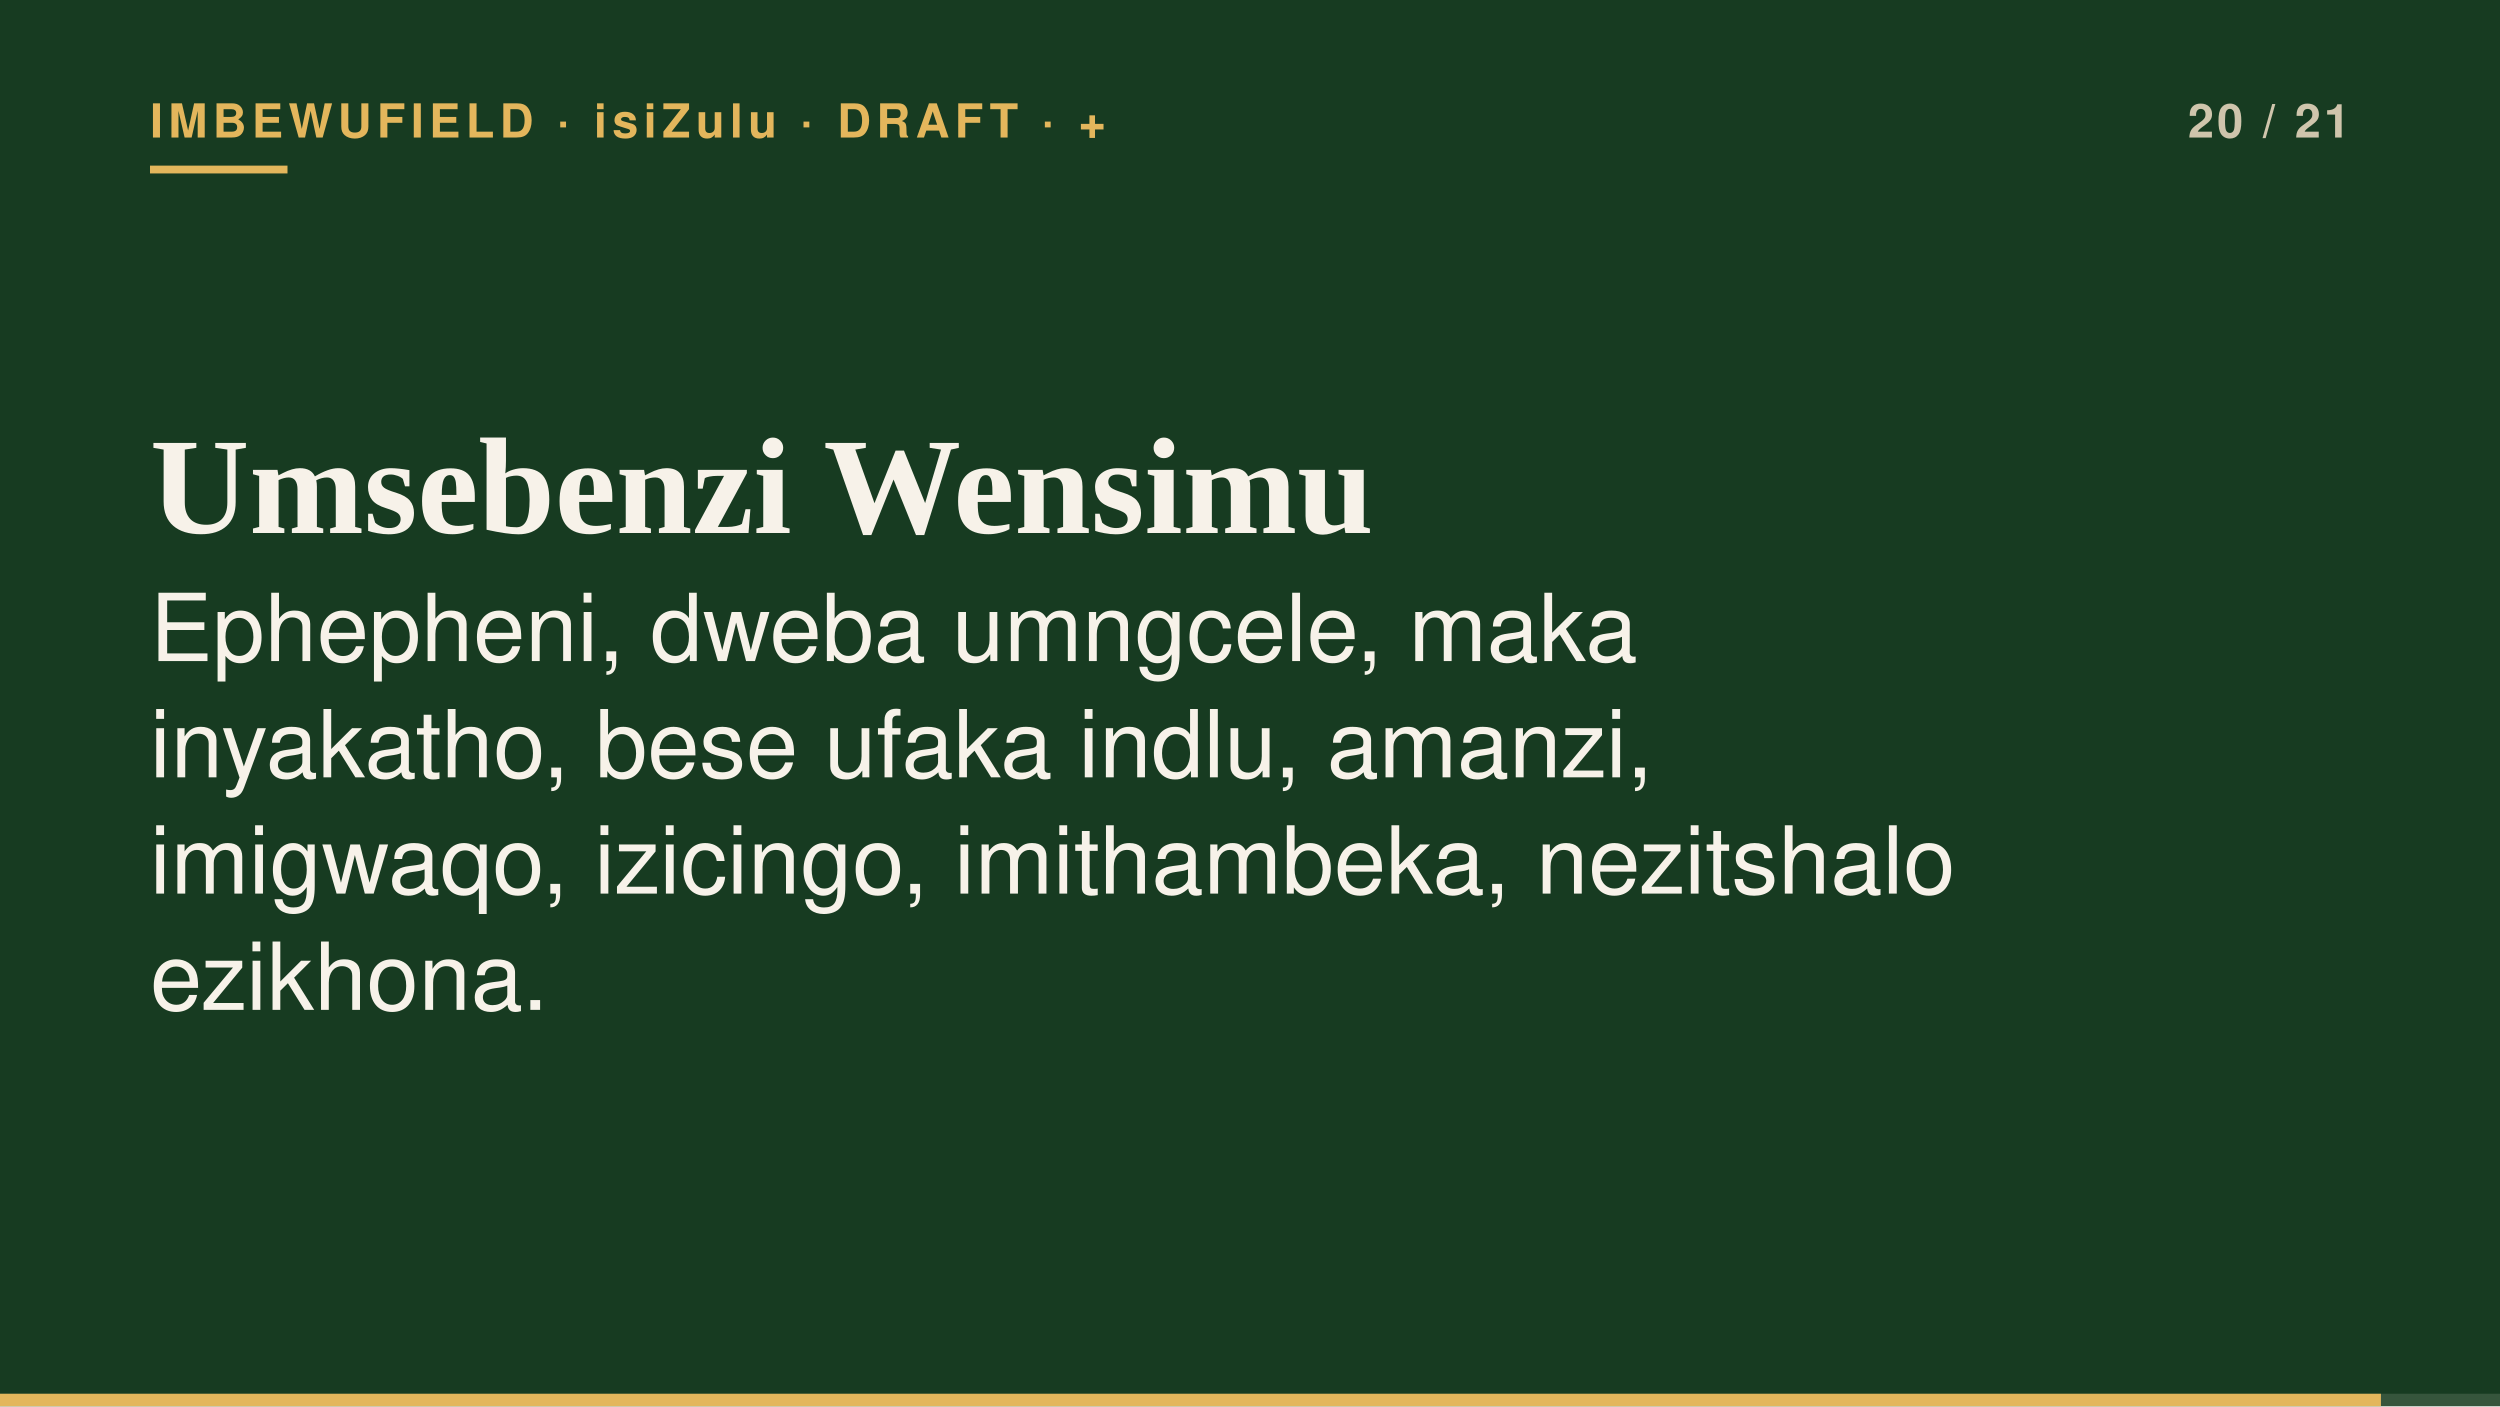
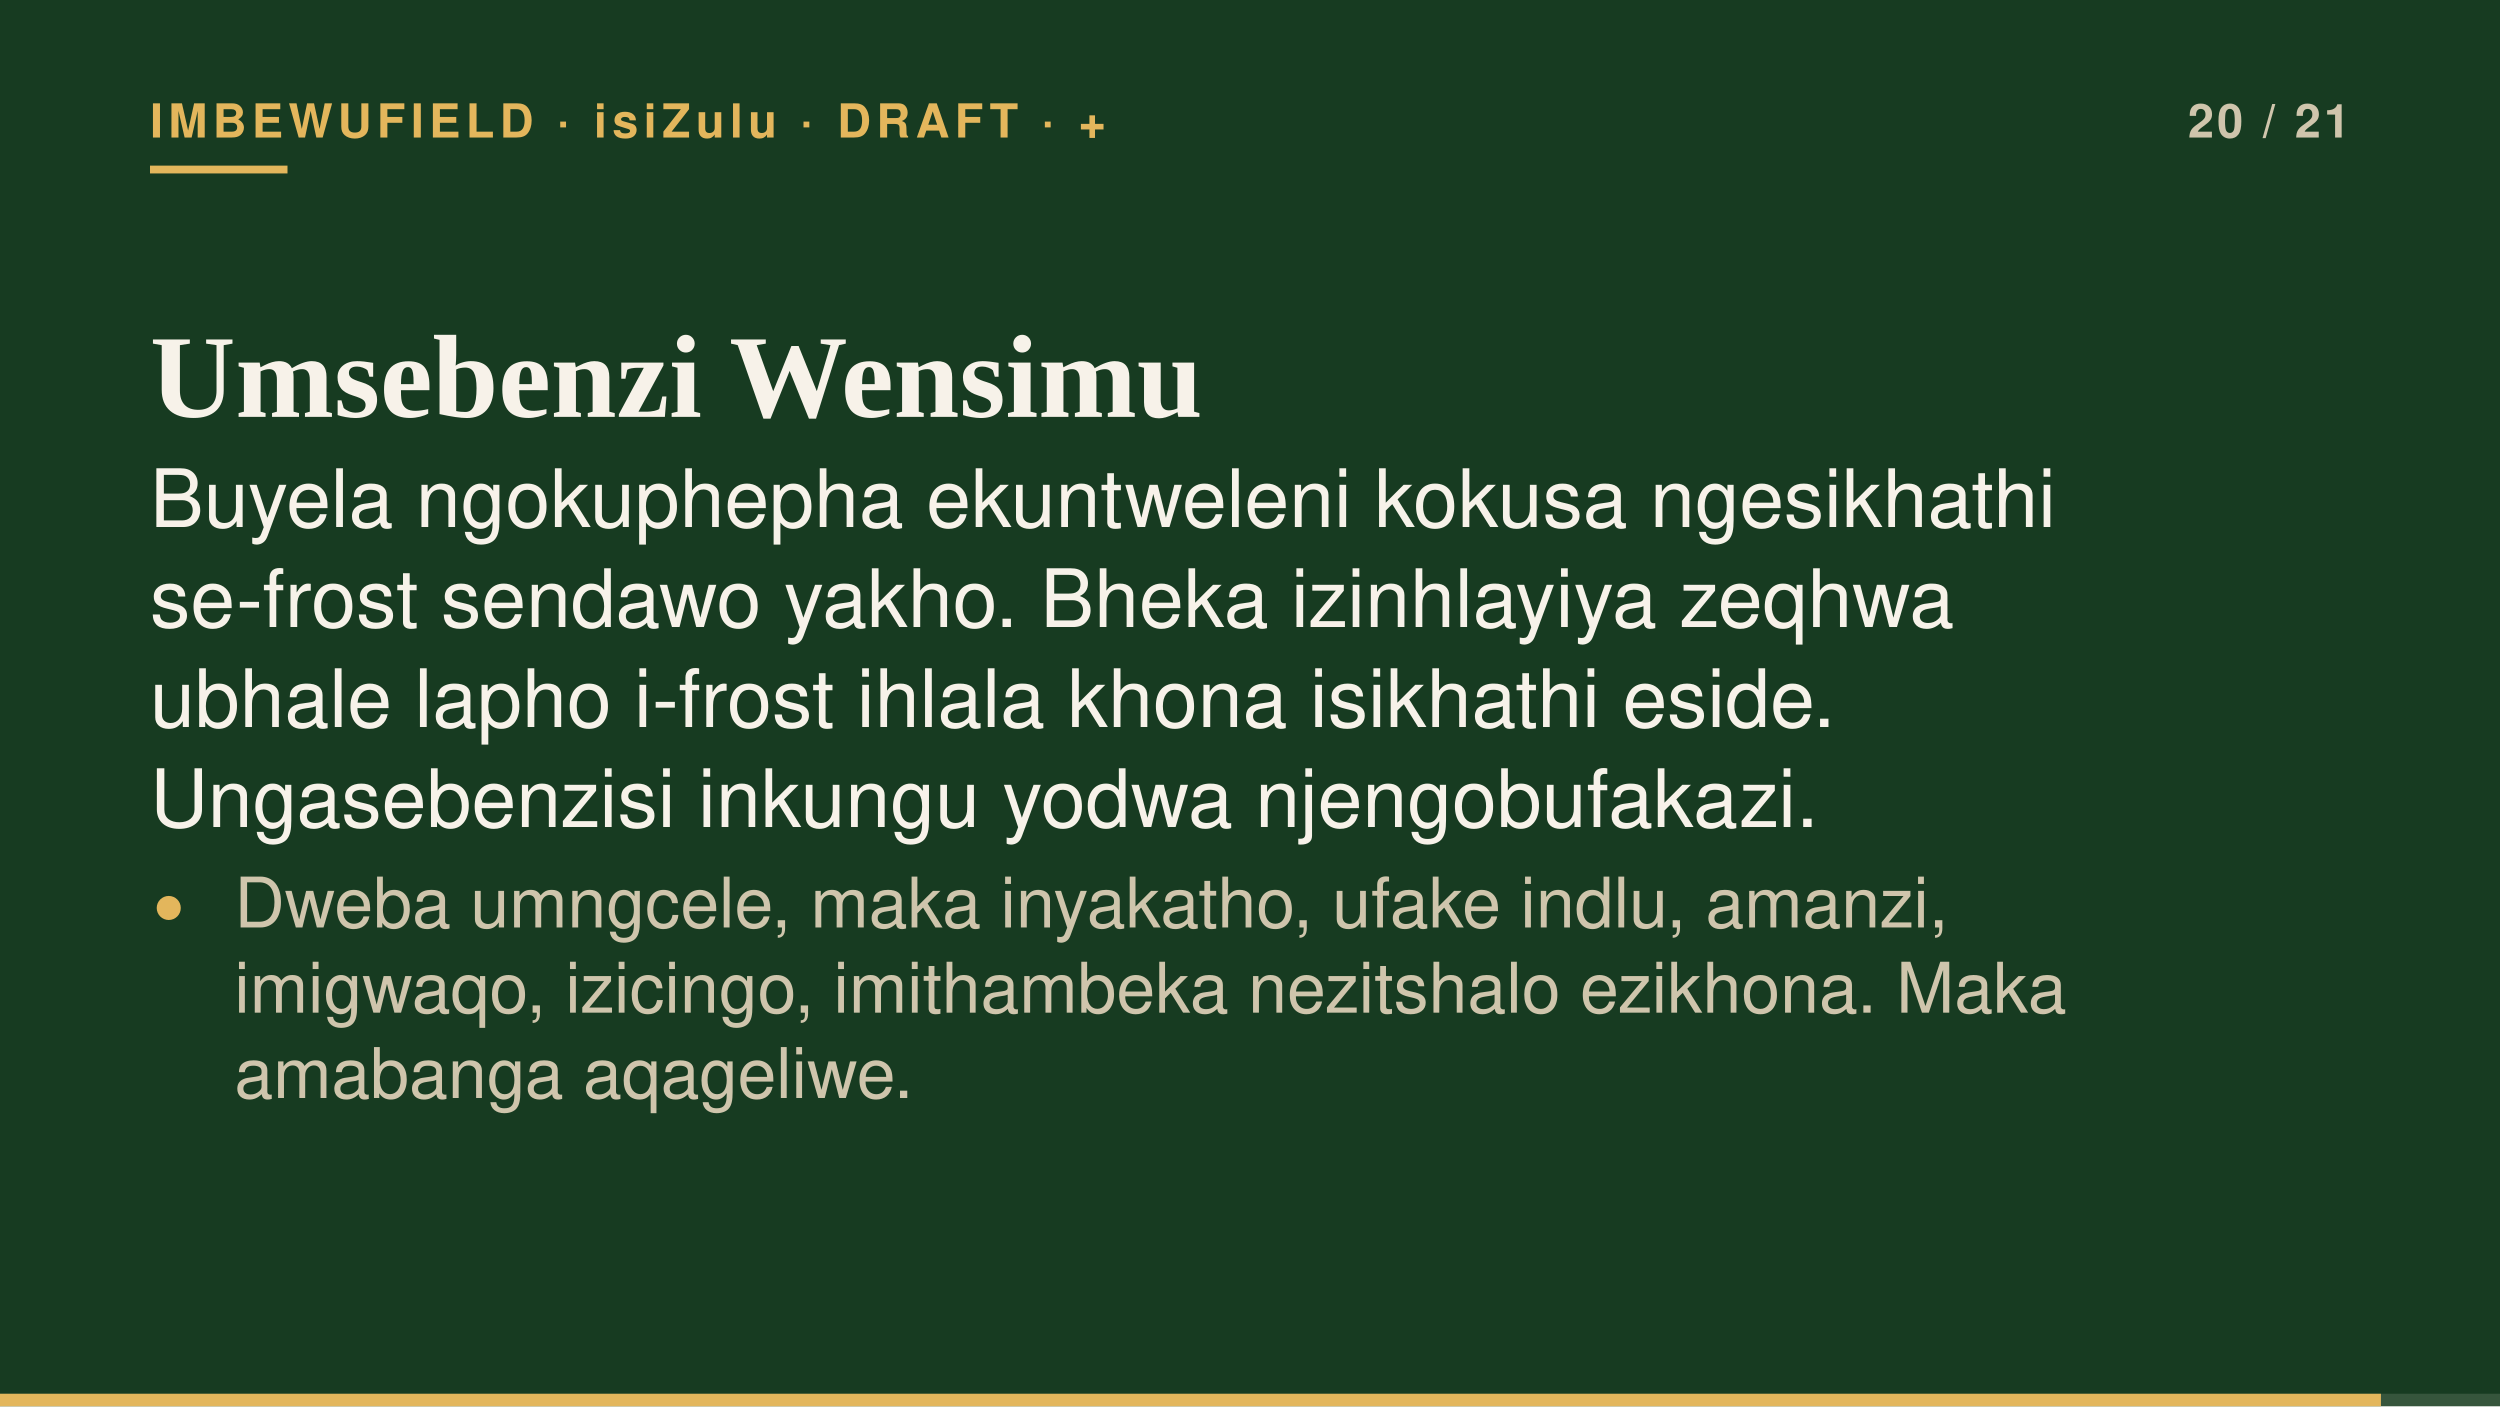
<svg xmlns="http://www.w3.org/2000/svg" viewBox="0 0 1600 900" width="1600" height="900">
  <style>.eye{font:700 30px 'Helvetica Neue',Helvetica,Arial,'Liberation Sans',sans-serif;letter-spacing:3.4px}.num{text-anchor:end;letter-spacing:2px}.hero{font:700 132px Georgia,'Iowan Old Style','Times New Roman',serif}.tag{font:italic 400 58px Georgia,'Iowan Old Style','Times New Roman',serif}.title{font-family:Georgia,'Iowan Old Style','Times New Roman',serif;font-weight:700}.lead{font-family:'Helvetica Neue',Helvetica,Arial,'Liberation Sans',sans-serif;font-weight:400}.point{font-family:'Helvetica Neue',Helvetica,Arial,'Liberation Sans',sans-serif;font-weight:400}.q{font:italic 400 46px Georgia,'Iowan Old Style','Times New Roman',serif}</style>
  <rect width="1600" height="900" fill="#173B21" />
  <text class="eye" font-size="30" x="96" y="88" fill="#E3B65C">IMBEWUFIELD · isiZulu · DRAFT · +</text>
  <text class="eye num" x="1504" y="88" fill="#CFC5AC">20 / 21</text>
  <rect x="96" y="106" width="88" height="5" fill="#E3B65C" />
-   <text class="title" font-size="88" fill="#F7F2E9">
-     <tspan x="96" y="341.1">Umsebenzi Wensimu</tspan>
+   <text class="title" font-size="75.7" fill="#F7F2E9">
+     <tspan x="96" y="266.8">Umsebenzi Wensimu</tspan>
  </text>
-   <text class="lead" font-size="60" fill="#F7F2E9">
-     <tspan x="96" y="423.1">Ephepheni, dweba umngcele, maka</tspan>
-     <tspan x="96" y="497.5">inyakatho, bese ufaka indlu, amanzi,</tspan>
-     <tspan x="96" y="571.9">imigwaqo, izicingo, imithambeka, nezitshalo</tspan>
-     <tspan x="96" y="646.3">ezikhona.</tspan>
+   <text class="lead" font-size="51.6" fill="#F7F2E9">
+     <tspan x="96" y="337.3">Buyela ngokuphepha ekuntweleni kokusa ngesikhathi</tspan>
+     <tspan x="96" y="401.3">se-frost sendawo yakho. Bheka izinhlayiya zeqhwa</tspan>
+     <tspan x="96" y="465.3">ubhale lapho i-frost ihlala khona isikhathi eside.</tspan>
+     <tspan x="96" y="529.3">Ungasebenzisi inkungu yodwa njengobufakazi.</tspan>
+   </text>
+   <circle cx="108" cy="581.1" r="7.7" fill="#E3B65C" />
+   <text class="point" font-size="44.7" fill="#CFC5AC">
+     <tspan x="150" y="593.6">Dweba umngcele, maka inyakatho, ufake indlu, amanzi,</tspan>
+     <tspan x="150" y="648.1">imigwaqo, izicingo, imithambeka nezitshalo ezikhona. Maka</tspan>
+     <tspan x="150" y="702.7">amabanga aqageliwe.</tspan>
  </text>
  <rect x="0" y="892" width="1600" height="8" fill="rgba(247,242,233,0.14)" />
  <rect x="0" y="892" width="1523.8" height="8" fill="#E3B65C" />
</svg>
